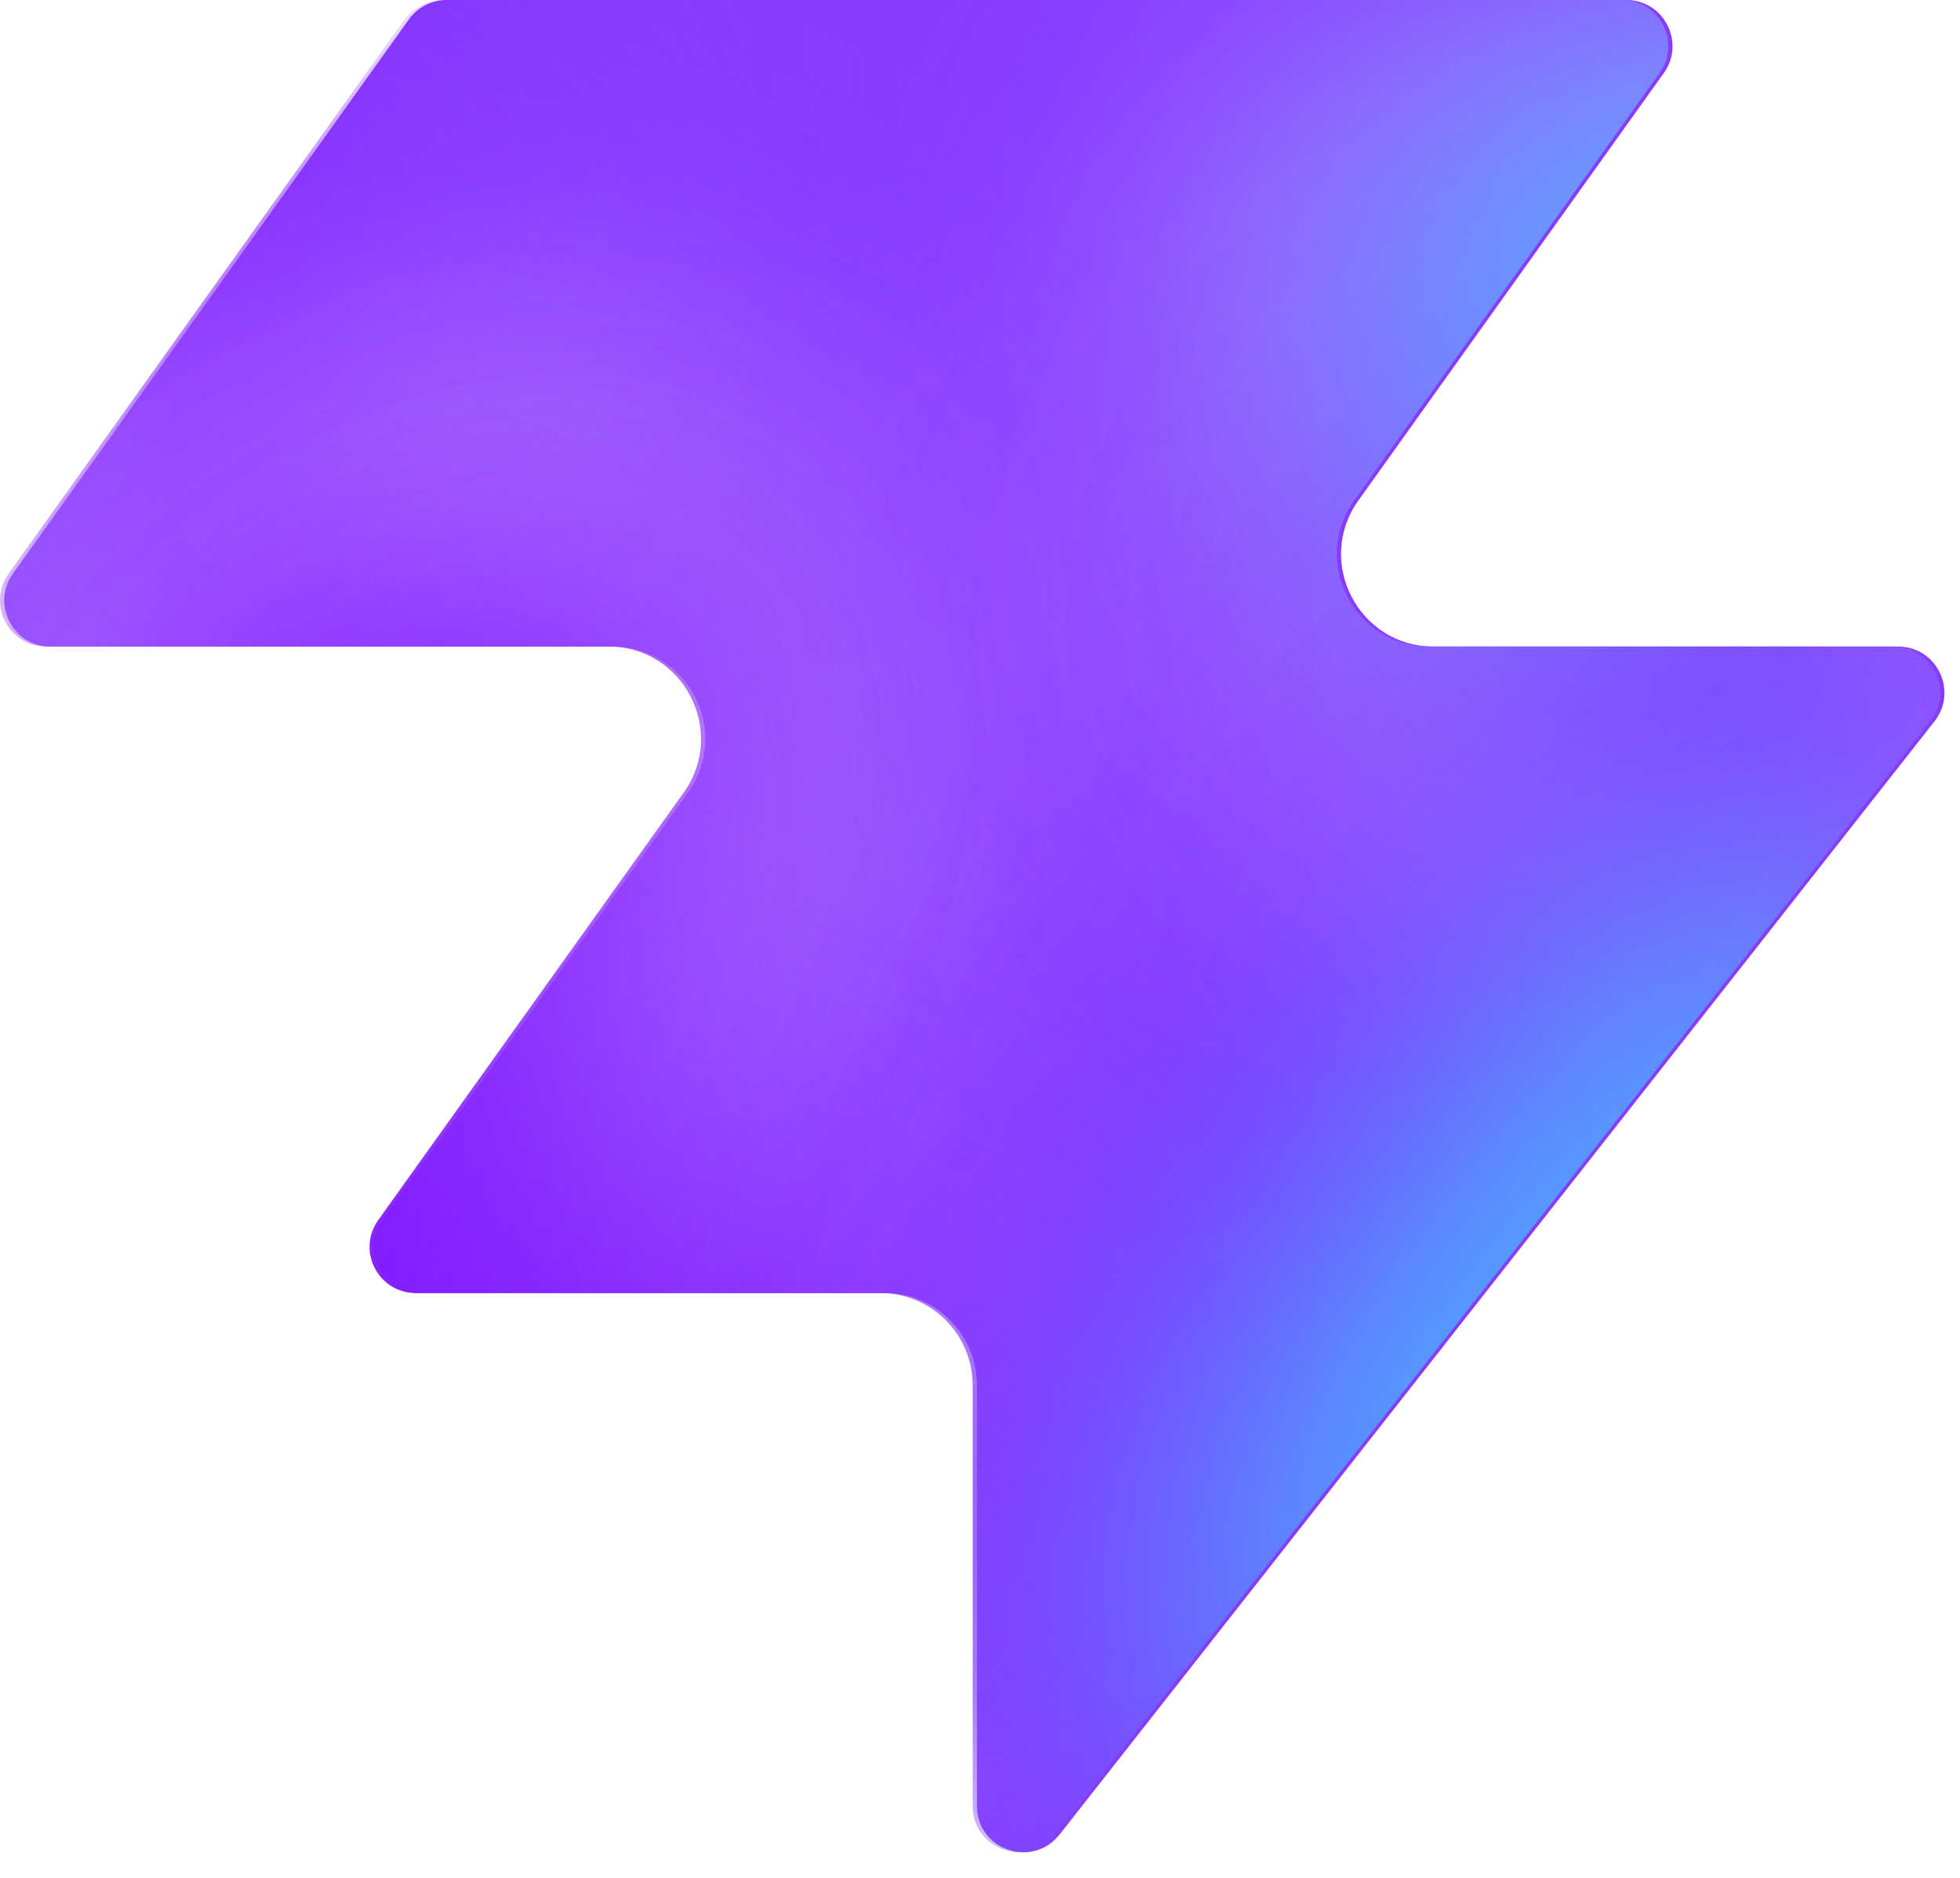
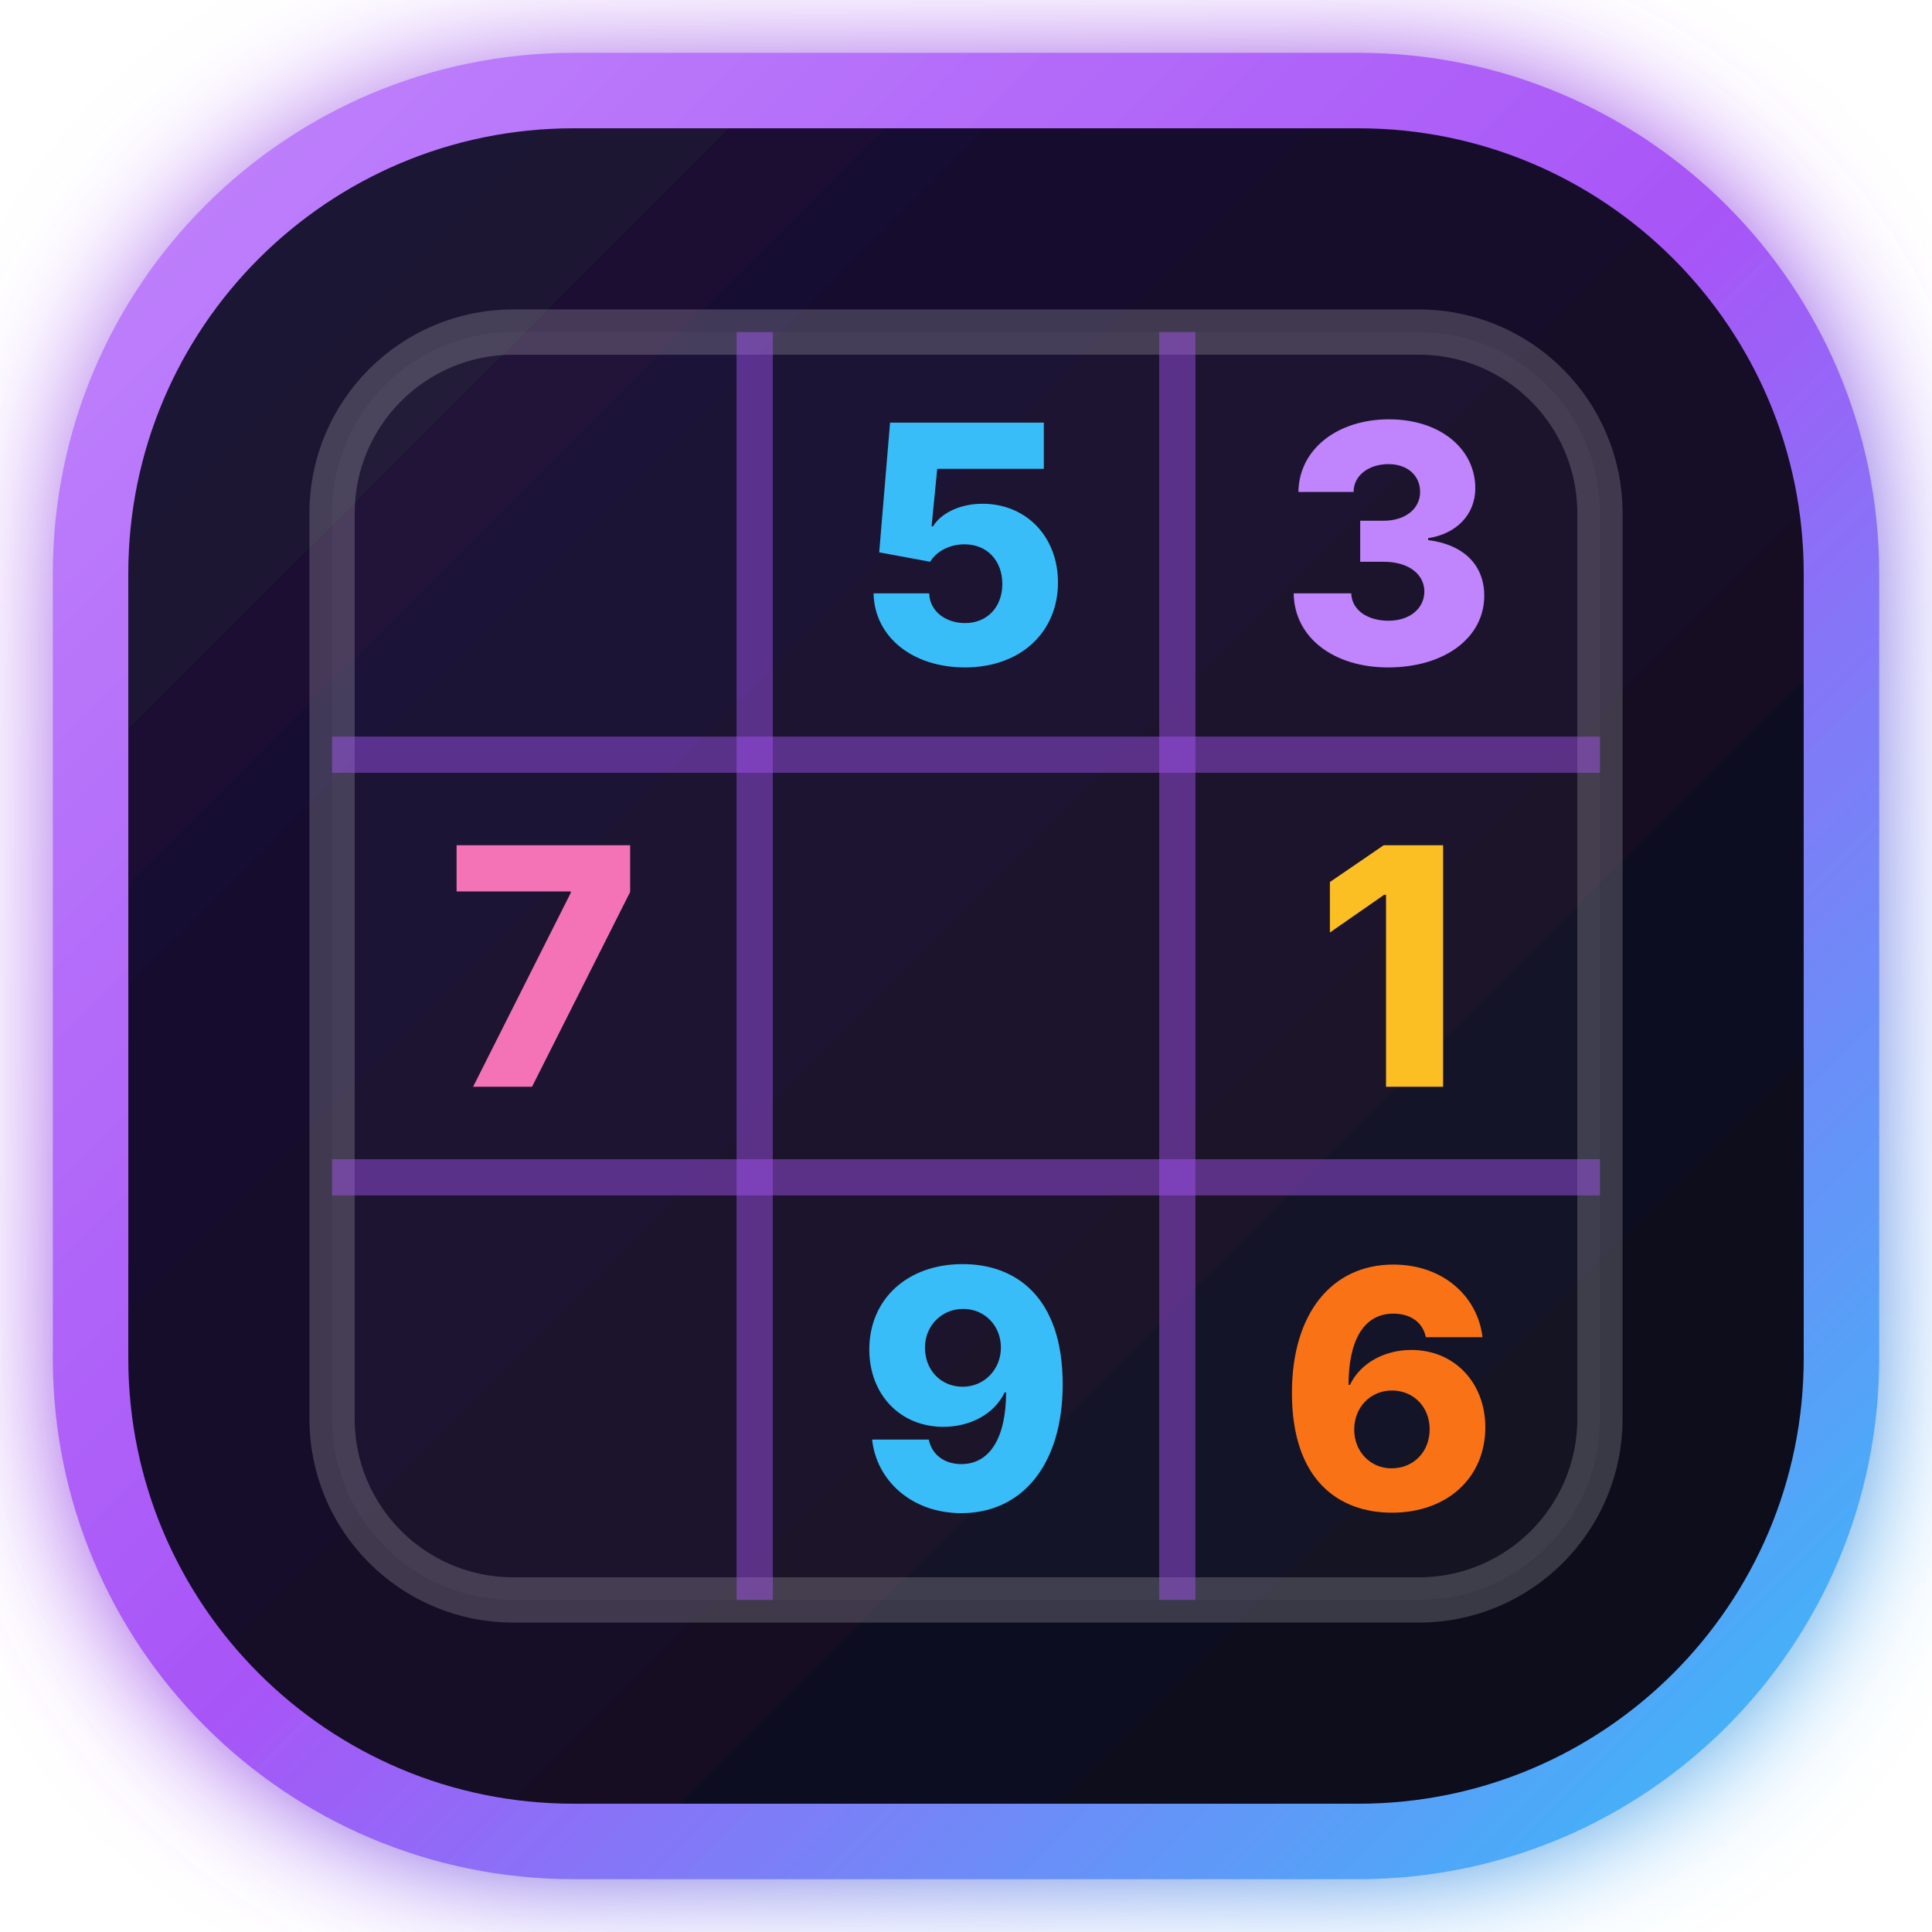
- <svg xmlns="http://www.w3.org/2000/svg" width="48" height="46" fill="none" viewBox="0 0 48 46">
-   <path fill="#863bff" d="M25.946 44.938c-.664.845-2.021.375-2.021-.698V33.937a2.26 2.26 0 0 0-2.262-2.262H10.287c-.92 0-1.456-1.04-.92-1.788l7.48-10.471c1.07-1.497 0-3.578-1.842-3.578H1.237c-.92 0-1.456-1.04-.92-1.788L10.013.474c.214-.297.556-.474.92-.474h28.894c.92 0 1.456 1.04.92 1.788l-7.48 10.471c-1.07 1.498 0 3.579 1.842 3.579h11.377c.943 0 1.473 1.088.89 1.83L25.947 44.94z" style="fill:#863bff;fill:color(display-p3 .525 .23 1);fill-opacity:1" />
-   <mask id="a" width="48" height="46" x="0" y="0" maskUnits="userSpaceOnUse" style="mask-type:alpha">
-     <path fill="#000" d="M25.842 44.938c-.664.844-2.021.375-2.021-.698V33.937a2.26 2.26 0 0 0-2.262-2.262H10.183c-.92 0-1.456-1.04-.92-1.788l7.48-10.471c1.07-1.498 0-3.579-1.842-3.579H1.133c-.92 0-1.456-1.04-.92-1.787L9.91.473c.214-.297.556-.474.92-.474h28.894c.92 0 1.456 1.04.92 1.788l-7.48 10.471c-1.07 1.498 0 3.578 1.842 3.578h11.377c.943 0 1.473 1.088.89 1.832L25.843 44.94z" style="fill:#000;fill-opacity:1" />
-   </mask>
-   <g mask="url(#a)">
-     <g filter="url(#b)">
-       <ellipse cx="5.508" cy="14.704" fill="#ede6ff" rx="5.508" ry="14.704" style="fill:#ede6ff;fill:color(display-p3 .927 .903 1);fill-opacity:1" transform="matrix(.00324 1 1 -.00324 -4.47 31.516)" />
-     </g>
-     <g filter="url(#c)">
-       <ellipse cx="10.399" cy="29.851" fill="#ede6ff" rx="10.399" ry="29.851" style="fill:#ede6ff;fill:color(display-p3 .927 .903 1);fill-opacity:1" transform="matrix(.00324 1 1 -.00324 -39.328 7.883)" />
-     </g>
-     <g filter="url(#d)">
-       <ellipse cx="5.508" cy="30.487" fill="#7e14ff" rx="5.508" ry="30.487" style="fill:#7e14ff;fill:color(display-p3 .492 .077 1);fill-opacity:1" transform="rotate(89.814 -25.913 -14.639)scale(1 -1)" />
-     </g>
-     <g filter="url(#e)">
-       <ellipse cx="5.508" cy="30.599" fill="#7e14ff" rx="5.508" ry="30.599" style="fill:#7e14ff;fill:color(display-p3 .492 .077 1);fill-opacity:1" transform="rotate(89.814 -32.644 -3.334)scale(1 -1)" />
-     </g>
-     <g filter="url(#f)">
-       <ellipse cx="5.508" cy="30.599" fill="#7e14ff" rx="5.508" ry="30.599" style="fill:#7e14ff;fill:color(display-p3 .492 .077 1);fill-opacity:1" transform="matrix(.00324 1 1 -.00324 -34.34 30.47)" />
-     </g>
-     <g filter="url(#g)">
-       <ellipse cx="14.072" cy="22.078" fill="#ede6ff" rx="14.072" ry="22.078" style="fill:#ede6ff;fill:color(display-p3 .927 .903 1);fill-opacity:1" transform="rotate(93.35 24.506 48.493)scale(-1 1)" />
-     </g>
-     <g filter="url(#h)">
-       <ellipse cx="3.47" cy="21.501" fill="#7e14ff" rx="3.47" ry="21.501" style="fill:#7e14ff;fill:color(display-p3 .492 .077 1);fill-opacity:1" transform="rotate(89.009 28.708 47.59)scale(-1 1)" />
-     </g>
-     <g filter="url(#i)">
-       <ellipse cx="3.47" cy="21.501" fill="#7e14ff" rx="3.47" ry="21.501" style="fill:#7e14ff;fill:color(display-p3 .492 .077 1);fill-opacity:1" transform="rotate(89.009 28.708 47.59)scale(-1 1)" />
-     </g>
-     <g filter="url(#j)">
-       <ellipse cx=".387" cy="8.972" fill="#7e14ff" rx="4.407" ry="29.108" style="fill:#7e14ff;fill:color(display-p3 .492 .077 1);fill-opacity:1" transform="rotate(39.51 .387 8.972)" />
-     </g>
-     <g filter="url(#k)">
-       <ellipse cx="47.523" cy="-6.092" fill="#7e14ff" rx="4.407" ry="29.108" style="fill:#7e14ff;fill:color(display-p3 .492 .077 1);fill-opacity:1" transform="rotate(37.892 47.523 -6.092)" />
-     </g>
-     <g filter="url(#l)">
-       <ellipse cx="41.412" cy="6.333" fill="#47bfff" rx="5.971" ry="9.665" style="fill:#47bfff;fill:color(display-p3 .28 .748 1);fill-opacity:1" transform="rotate(37.892 41.412 6.333)" />
-     </g>
-     <g filter="url(#m)">
-       <ellipse cx="-1.879" cy="38.332" fill="#7e14ff" rx="4.407" ry="29.108" style="fill:#7e14ff;fill:color(display-p3 .492 .077 1);fill-opacity:1" transform="rotate(37.892 -1.88 38.332)" />
-     </g>
-     <g filter="url(#n)">
-       <ellipse cx="-1.879" cy="38.332" fill="#7e14ff" rx="4.407" ry="29.108" style="fill:#7e14ff;fill:color(display-p3 .492 .077 1);fill-opacity:1" transform="rotate(37.892 -1.88 38.332)" />
-     </g>
-     <g filter="url(#o)">
-       <ellipse cx="35.651" cy="29.907" fill="#7e14ff" rx="4.407" ry="29.108" style="fill:#7e14ff;fill:color(display-p3 .492 .077 1);fill-opacity:1" transform="rotate(37.892 35.651 29.907)" />
-     </g>
-     <g filter="url(#p)">
-       <ellipse cx="38.418" cy="32.4" fill="#47bfff" rx="5.971" ry="15.297" style="fill:#47bfff;fill:color(display-p3 .28 .748 1);fill-opacity:1" transform="rotate(37.892 38.418 32.4)" />
-     </g>
-   </g>
+ <svg xmlns="http://www.w3.org/2000/svg" viewBox="0 0 64 64" width="64" height="64">
  <defs>
-     <filter id="b" width="60.045" height="41.654" x="-19.77" y="16.149" color-interpolation-filters="sRGB" filterUnits="userSpaceOnUse">
-       <feFlood flood-opacity="0" result="BackgroundImageFix" />
-       <feBlend in="SourceGraphic" in2="BackgroundImageFix" result="shape" />
-       <feGaussianBlur result="effect1_foregroundBlur_2002_17158" stdDeviation="7.659" />
-     </filter>
-     <filter id="c" width="90.34" height="51.437" x="-54.613" y="-7.533" color-interpolation-filters="sRGB" filterUnits="userSpaceOnUse">
-       <feFlood flood-opacity="0" result="BackgroundImageFix" />
-       <feBlend in="SourceGraphic" in2="BackgroundImageFix" result="shape" />
-       <feGaussianBlur result="effect1_foregroundBlur_2002_17158" stdDeviation="7.659" />
-     </filter>
-     <filter id="d" width="79.355" height="29.4" x="-49.64" y="2.03" color-interpolation-filters="sRGB" filterUnits="userSpaceOnUse">
-       <feFlood flood-opacity="0" result="BackgroundImageFix" />
-       <feBlend in="SourceGraphic" in2="BackgroundImageFix" result="shape" />
-       <feGaussianBlur result="effect1_foregroundBlur_2002_17158" stdDeviation="4.596" />
-     </filter>
-     <filter id="e" width="79.579" height="29.4" x="-45.045" y="20.029" color-interpolation-filters="sRGB" filterUnits="userSpaceOnUse">
-       <feFlood flood-opacity="0" result="BackgroundImageFix" />
-       <feBlend in="SourceGraphic" in2="BackgroundImageFix" result="shape" />
-       <feGaussianBlur result="effect1_foregroundBlur_2002_17158" stdDeviation="4.596" />
-     </filter>
-     <filter id="f" width="79.579" height="29.4" x="-43.513" y="21.178" color-interpolation-filters="sRGB" filterUnits="userSpaceOnUse">
-       <feFlood flood-opacity="0" result="BackgroundImageFix" />
-       <feBlend in="SourceGraphic" in2="BackgroundImageFix" result="shape" />
-       <feGaussianBlur result="effect1_foregroundBlur_2002_17158" stdDeviation="4.596" />
-     </filter>
-     <filter id="g" width="74.749" height="58.852" x="15.756" y="-17.901" color-interpolation-filters="sRGB" filterUnits="userSpaceOnUse">
-       <feFlood flood-opacity="0" result="BackgroundImageFix" />
-       <feBlend in="SourceGraphic" in2="BackgroundImageFix" result="shape" />
-       <feGaussianBlur result="effect1_foregroundBlur_2002_17158" stdDeviation="7.659" />
-     </filter>
-     <filter id="h" width="61.377" height="25.362" x="23.548" y="2.284" color-interpolation-filters="sRGB" filterUnits="userSpaceOnUse">
-       <feFlood flood-opacity="0" result="BackgroundImageFix" />
-       <feBlend in="SourceGraphic" in2="BackgroundImageFix" result="shape" />
-       <feGaussianBlur result="effect1_foregroundBlur_2002_17158" stdDeviation="4.596" />
-     </filter>
-     <filter id="i" width="61.377" height="25.362" x="23.548" y="2.284" color-interpolation-filters="sRGB" filterUnits="userSpaceOnUse">
-       <feFlood flood-opacity="0" result="BackgroundImageFix" />
-       <feBlend in="SourceGraphic" in2="BackgroundImageFix" result="shape" />
-       <feGaussianBlur result="effect1_foregroundBlur_2002_17158" stdDeviation="4.596" />
-     </filter>
-     <filter id="j" width="56.045" height="63.649" x="-27.636" y="-22.853" color-interpolation-filters="sRGB" filterUnits="userSpaceOnUse">
-       <feFlood flood-opacity="0" result="BackgroundImageFix" />
-       <feBlend in="SourceGraphic" in2="BackgroundImageFix" result="shape" />
-       <feGaussianBlur result="effect1_foregroundBlur_2002_17158" stdDeviation="4.596" />
-     </filter>
-     <filter id="k" width="54.814" height="64.646" x="20.116" y="-38.415" color-interpolation-filters="sRGB" filterUnits="userSpaceOnUse">
-       <feFlood flood-opacity="0" result="BackgroundImageFix" />
-       <feBlend in="SourceGraphic" in2="BackgroundImageFix" result="shape" />
-       <feGaussianBlur result="effect1_foregroundBlur_2002_17158" stdDeviation="4.596" />
-     </filter>
-     <filter id="l" width="33.541" height="35.313" x="24.641" y="-11.323" color-interpolation-filters="sRGB" filterUnits="userSpaceOnUse">
-       <feFlood flood-opacity="0" result="BackgroundImageFix" />
-       <feBlend in="SourceGraphic" in2="BackgroundImageFix" result="shape" />
-       <feGaussianBlur result="effect1_foregroundBlur_2002_17158" stdDeviation="4.596" />
-     </filter>
-     <filter id="m" width="54.814" height="64.646" x="-29.286" y="6.009" color-interpolation-filters="sRGB" filterUnits="userSpaceOnUse">
-       <feFlood flood-opacity="0" result="BackgroundImageFix" />
-       <feBlend in="SourceGraphic" in2="BackgroundImageFix" result="shape" />
-       <feGaussianBlur result="effect1_foregroundBlur_2002_17158" stdDeviation="4.596" />
-     </filter>
-     <filter id="n" width="54.814" height="64.646" x="-29.286" y="6.009" color-interpolation-filters="sRGB" filterUnits="userSpaceOnUse">
-       <feFlood flood-opacity="0" result="BackgroundImageFix" />
-       <feBlend in="SourceGraphic" in2="BackgroundImageFix" result="shape" />
-       <feGaussianBlur result="effect1_foregroundBlur_2002_17158" stdDeviation="4.596" />
-     </filter>
-     <filter id="o" width="54.814" height="64.646" x="8.244" y="-2.416" color-interpolation-filters="sRGB" filterUnits="userSpaceOnUse">
-       <feFlood flood-opacity="0" result="BackgroundImageFix" />
-       <feBlend in="SourceGraphic" in2="BackgroundImageFix" result="shape" />
-       <feGaussianBlur result="effect1_foregroundBlur_2002_17158" stdDeviation="4.596" />
-     </filter>
-     <filter id="p" width="39.409" height="43.623" x="18.713" y="10.588" color-interpolation-filters="sRGB" filterUnits="userSpaceOnUse">
-       <feFlood flood-opacity="0" result="BackgroundImageFix" />
-       <feBlend in="SourceGraphic" in2="BackgroundImageFix" result="shape" />
-       <feGaussianBlur result="effect1_foregroundBlur_2002_17158" stdDeviation="4.596" />
+     <linearGradient id="bgGrad" x1="0%" y1="0%" x2="100%" y2="100%">
+       <stop offset="0%" stop-color="#1e1438" />
+       <stop offset="100%" stop-color="#0b0718" />
+     </linearGradient>
+     <linearGradient id="borderGrad" x1="0%" y1="0%" x2="100%" y2="100%">
+       <stop offset="0%" stop-color="#c084fc" />
+       <stop offset="50%" stop-color="#a855f7" />
+       <stop offset="100%" stop-color="#38bdf8" />
+     </linearGradient>
+     <filter id="glow" x="-20%" y="-20%" width="140%" height="140%">
+       <feGaussianBlur stdDeviation="2" result="blur" />
+       <feComposite in="SourceGraphic" in2="blur" operator="over" />
    </filter>
  </defs>
+   <rect x="3" y="3" width="58" height="58" rx="16" fill="url(#bgGrad)" stroke="url(#borderGrad)" stroke-width="2.5" filter="url(#glow)" />
+   <rect x="11" y="11" width="42" height="42" rx="6" fill="rgba(255,255,255,0.03)" stroke="rgba(255,255,255,0.18)" stroke-width="1.5" />
+   <line x1="25" y1="11" x2="25" y2="53" stroke="rgba(168,85,247,0.45)" stroke-width="1.2" />
+   <line x1="39" y1="11" x2="39" y2="53" stroke="rgba(168,85,247,0.45)" stroke-width="1.2" />
+   <line x1="11" y1="25" x2="53" y2="25" stroke="rgba(168,85,247,0.45)" stroke-width="1.2" />
+   <line x1="11" y1="39" x2="53" y2="39" stroke="rgba(168,85,247,0.45)" stroke-width="1.2" />
+   <g font-family="'Outfit', 'Inter', system-ui, sans-serif" font-weight="800" text-anchor="middle" dominant-baseline="central">
+     <text x="32" y="18" font-size="11" fill="#38bdf8">5</text>
+     <text x="46" y="18" font-size="11" fill="#c084fc">3</text>
+     <text x="18" y="32" font-size="11" fill="#f472b6">7</text>
+     <text x="46" y="32" font-size="11" fill="#fbbf24">1</text>
+     <text x="32" y="46" font-size="11" fill="#38bdf8">9</text>
+     <text x="46" y="46" font-size="11" fill="#f97316">6</text>
+   </g>
</svg>
